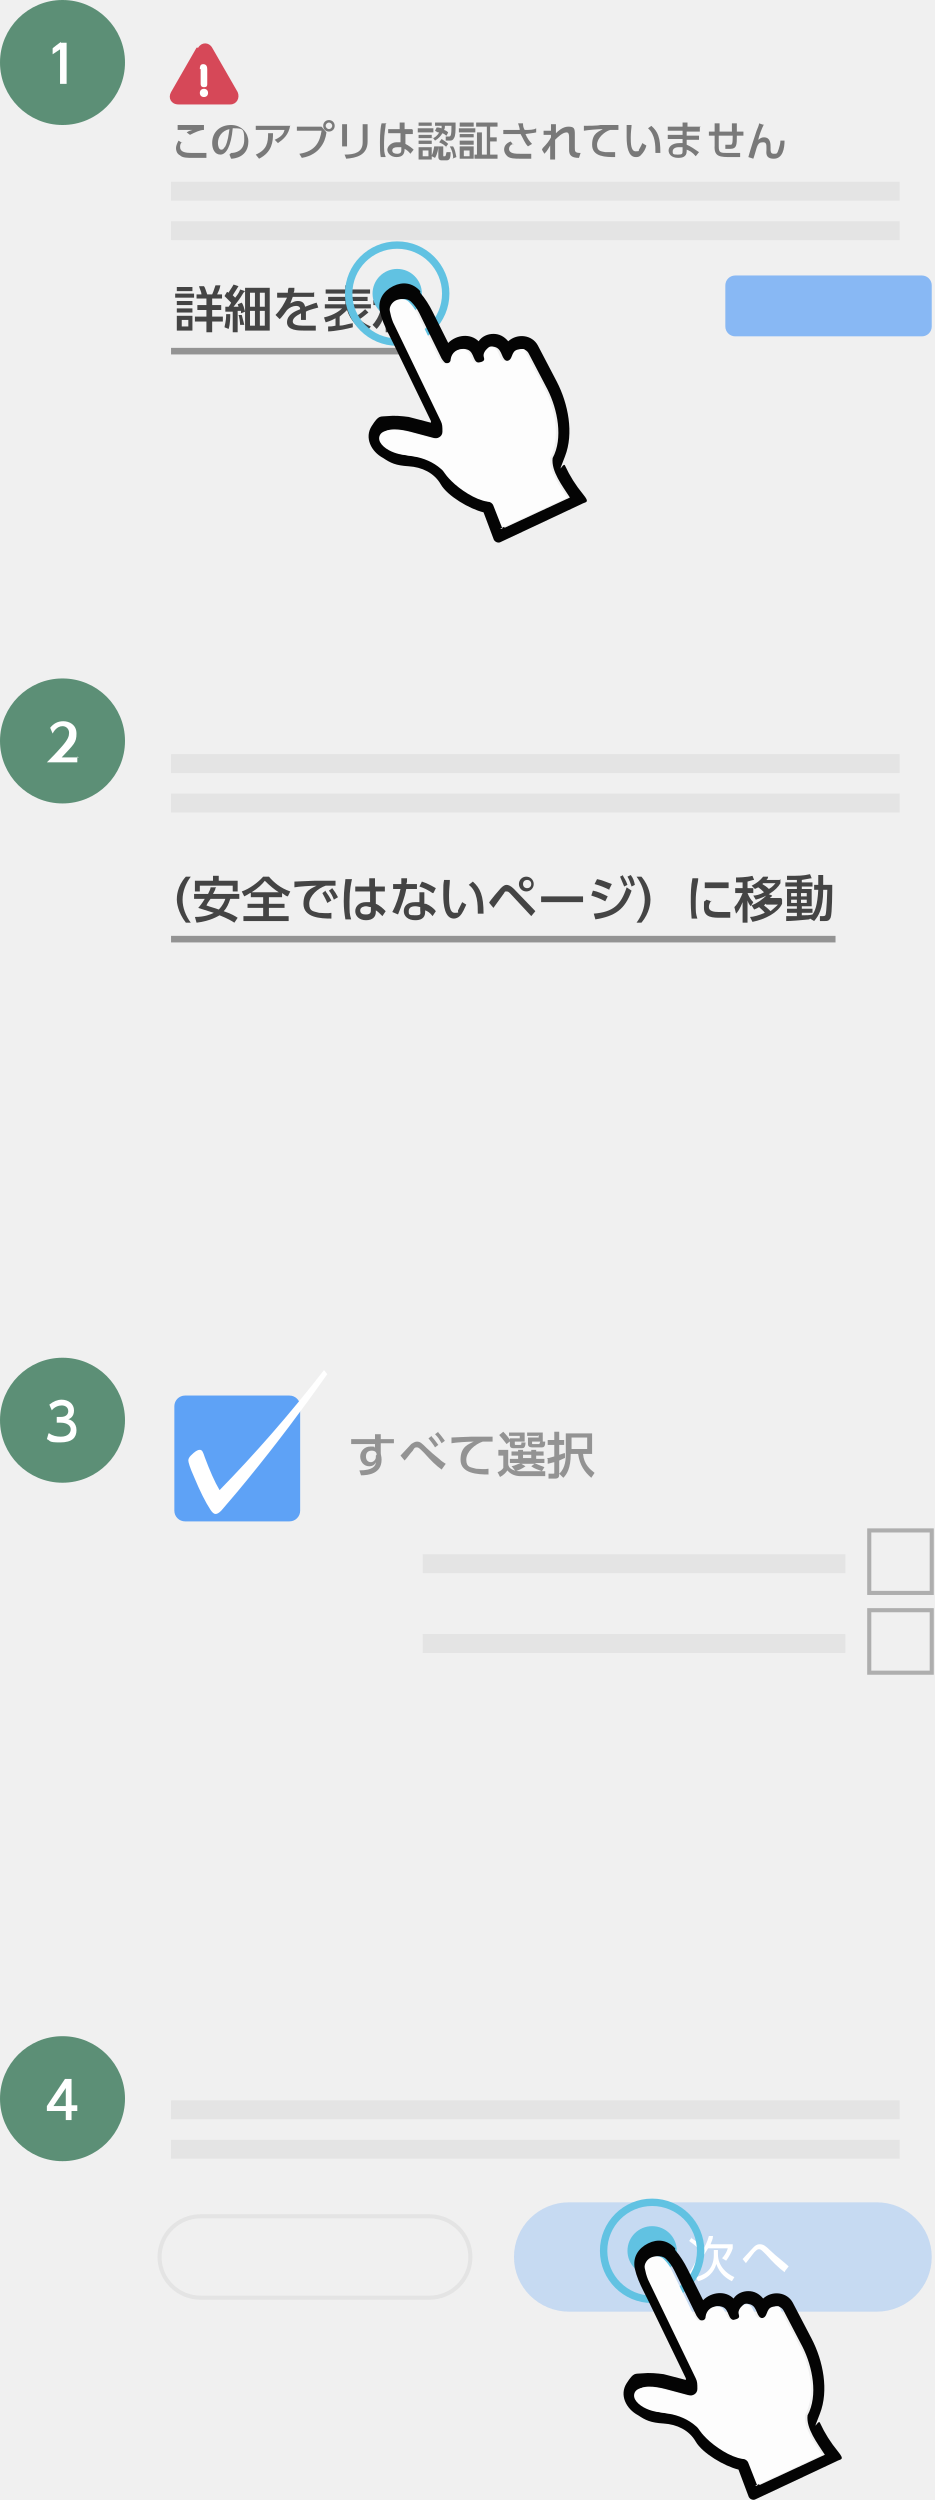
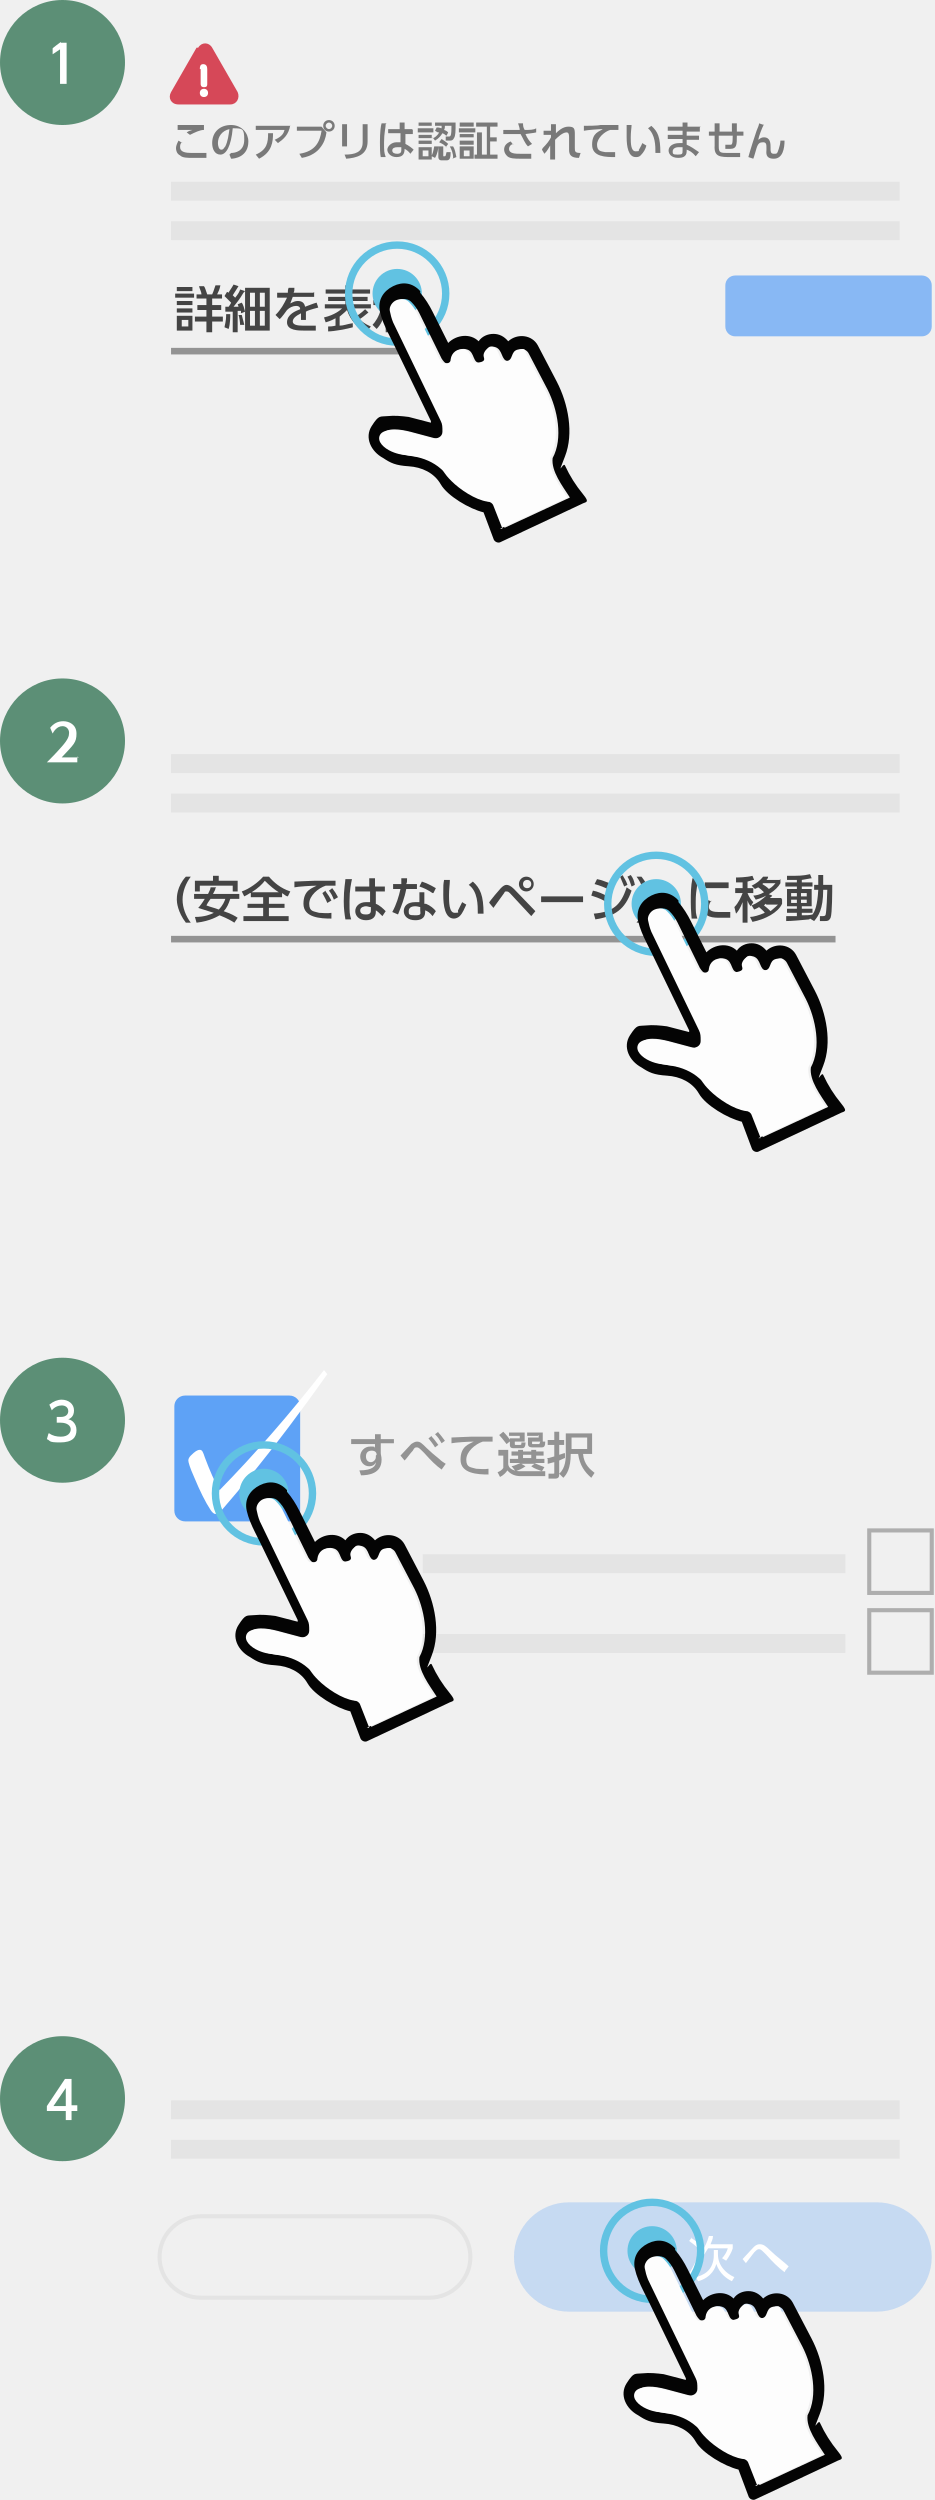
<svg xmlns="http://www.w3.org/2000/svg" id="_レイヤー_1" data-name="レイヤー_1" version="1.1" viewBox="0 0 113.6 304">
  <defs>
    <style>
      .st0 {
        stroke: #61c2e2;
        stroke-width: .9px;
      }

      .st0, .st1, .st2, .st3 {
        fill: none;
        stroke-miterlimit: 10;
      }

      .st1 {
        stroke: #e4e4e4;
      }

      .st1, .st3 {
        stroke-width: .5px;
      }

      .st4 {
        fill: #444;
      }

      .st5 {
        fill: #cb0017;
      }

      .st5, .st6 {
        opacity: .7;
      }

      .st7 {
        fill: #939393;
      }

      .st8 {
        fill: #61c2e2;
      }

      .st9 {
        fill: #e4e4e4;
      }

      .st6, .st10, .st11 {
        fill: #2080f8;
      }

      .st10 {
        opacity: .5;
      }

      .st11 {
        opacity: .2;
      }

      .st12 {
        fill: #797979;
      }

      .st2 {
        stroke: #939393;
        stroke-width: .8px;
      }

      .st13 {
        fill: #fff;
      }

      .st14 {
        fill: #040404;
      }

      .st3 {
        stroke: #aeaeae;
      }

      .st15 {
        fill: #377757;
        opacity: .8;
      }

      .st16 {
        fill: #fdfdfd;
      }
    </style>
  </defs>
  <line class="st2" x1="20.8" y1="42.7" x2="52.4" y2="42.7" />
  <line class="st2" x1="20.8" y1="114.2" x2="101.6" y2="114.2" />
  <g>
    <circle class="st15" cx="7.6" cy="7.6" r="7.6" />
    <path class="st13" d="M7.4,5.2h.7v5h-.8v-4.2l-.9.6v-.7c-.1,0,1-.8,1-.8Z" />
  </g>
  <g>
    <circle class="st15" cx="7.6" cy="90.1" r="7.6" />
    <path class="st13" d="M9.4,92v.7h-3.7c.5-.5,1.1-1.1,1.8-1.9.8-.9.9-1.3.9-1.7s-.3-.8-.8-.8c-.7,0-1.1.7-1.2.9l-.3-.7c.4-.5.9-.8,1.6-.8s1.6.4,1.6,1.5-.3,1.3-1.8,2.9h2.1Z" />
  </g>
  <g>
    <circle class="st15" cx="7.6" cy="172.7" r="7.6" />
    <path class="st13" d="M6,174.3c.4.3.9.4,1.4.4.9,0,1.2-.5,1.2-.9s-.4-.8-1.2-.8h-.5v-.7h.5c.7,0,.9-.4.9-.7,0-.5-.4-.7-.8-.7s-.9.2-1.2.6l-.3-.7c.5-.4,1-.6,1.5-.6.8,0,1.5.5,1.5,1.3s-.5,1-.7,1.1c.3,0,1,.4,1,1.3s-.5,1.5-2,1.5-1.1-.2-1.6-.4l.2-.7Z" />
  </g>
  <g>
    <circle class="st15" cx="7.6" cy="255.2" r="7.6" />
    <path class="st13" d="M8,257.8v-1.1h-2.3v-.6l2.2-3.3h.8v3.2h.7v.7h-.7v1.1h-.7ZM6.5,256.1h1.5v-2.2l-1.5,2.2Z" />
  </g>
  <g>
    <path class="st12" d="M22.1,17.3c-.2.2-.2.4-.2.6,0,.6.7.7,1.4.7s1.4,0,1.8,0v.6c-.4,0-.9,0-1.6,0s-1.3,0-1.6-.3c-.4-.2-.5-.6-.5-.9s.2-.7.3-.9l.5.3ZM24.8,15.8c-.5,0-1.1.3-1.7.6l-.4-.3c.3-.2.4-.2.7-.3-.3,0-1.6,0-1.8,0v-.6c.8,0,3,0,3.2,0v.5Z" />
    <path class="st12" d="M28.1,18.6c.5,0,1.6-.2,1.6-1.6s-.2-1.4-1.4-1.4c-.2,2.2-.8,3.2-1.5,3.2s-1-.7-1-1.4c0-1.4,1-2.2,2.3-2.2s2.1,1,2.1,2c0,1.9-1.7,2.1-2.1,2.1l-.2-.5ZM26.5,17.4c0,.3.1.8.4.8s.3-.2.5-.4c.3-.6.4-1.4.5-2.1-.9.2-1.4.9-1.4,1.7Z" />
    <path class="st12" d="M35.3,15.2c-.2,1.2-.8,1.7-1.5,2.2l-.4-.4c.9-.4,1.1-.8,1.2-1.2h-3.5v-.5h4.2ZM31.1,18.8c1.4-.6,1.5-1.5,1.5-2.6h.6c0,1-.1,2.3-1.7,3.1l-.4-.5Z" />
    <path class="st12" d="M39.1,15.4l.6.7c-.1.7-.3,1.3-.8,1.9-.3.4-1,1-2.2,1.2l-.3-.5c2-.3,2.5-1.5,2.7-2.8h-3v-.5h3ZM40.7,15.3c0,.4-.3.7-.7.7s-.7-.3-.7-.7.3-.7.7-.7.7.3.7.7ZM39.6,15.3c0,.2.2.4.4.4s.4-.2.4-.4-.2-.4-.4-.4-.4.2-.4.4Z" />
    <path class="st12" d="M42.2,17.8h-.6v-2.7h.6v2.7ZM44.7,17.2c0,1.7-1.4,2-2.6,2.1l-.2-.5c1.3,0,2.2-.3,2.2-1.5v-2.2h.6v2.1Z" />
    <path class="st12" d="M46.9,15.1c0,.4-.2,1.1-.2,2.2s0,1.2.2,1.8h-.6c-.1-.5-.1-1.1-.1-1.8,0-1.2.1-2,.2-2.3h.6ZM50.2,15.8v.5h-.9v1.2c.4.2.8.5,1,.7l-.4.5c-.2-.3-.5-.5-.7-.6h0c0,.7-.3,1-1,1s-1.1-.5-1.1-.9.5-.9,1.1-.9.3,0,.5,0v-1.1h-1.5v-.5h1.4v-.8s.6,0,.6,0v.8h.9ZM48.8,17.9c-.1,0-.2,0-.5,0s-.6.1-.6.4.3.4.6.4c.5,0,.5-.3.5-.5v-.3Z" />
    <path class="st12" d="M52.7,15.6v.5h-1.9v-.5h1.9ZM52.5,14.9v.4h-1.6v-.4h1.6ZM52.5,16.4v.4h-1.6v-.4h1.6ZM52.5,17.1v.4h-1.6v-.4h1.6ZM53.3,17.8c0,.3-.1.9-.4,1.4l-.4-.2v.4h-1.6v-1.5h1.6v1c.1-.2.2-.5.3-1.1h.5ZM52.1,18.3h-.7v.7h.7v-.7ZM52.6,16.8c.2,0,.6-.3.8-.7-.2,0-.2,0-.5-.2l.2-.4c.2,0,.3,0,.6.1,0-.2,0-.2,0-.3h-.8v-.4h2.5c0,1.1,0,1.6-.2,1.9-.1.2-.2.3-.5.3h-.5v-.5c0,0,.4,0,.4,0,.2,0,.3-.1.3-1.3h-.8c0,.2,0,.3-.1.5.3.1.4.2.5.3l-.2.4c-.1,0-.2-.2-.5-.3-.2.3-.4.6-.9.9l-.3-.4ZM53.9,17.8v1.1c0,.1,0,.1,0,.1h.2c.1,0,.1-.1.2-.5h.5c0,.7-.1,1-.5,1h-.6c-.3,0-.4-.2-.4-.4v-1.3h.5ZM54.3,17.9c-.1-.1-.4-.4-.9-.6l.3-.4c.3.2.6.4.8.6l-.3.4ZM55.1,19.2c0-.6-.2-1-.4-1.4h.4c.2.3.3.8.4,1.3l-.5.2Z" />
    <path class="st12" d="M57.8,15.6v.5h-2v-.5h2ZM57.6,14.9v.5h-1.7v-.5h1.7ZM57.6,16.3v.4h-1.7v-.4h1.7ZM57.6,17.1v.5h-1.7v-.5h1.7ZM57.6,17.8v1.5h-1.7v-1.5h1.7ZM57.1,18.3h-.7v.7h.7v-.7ZM58.6,16.1v2.7h.6v-3.4h-1.3v-.5h2.6v.5h-.9v1.3h.8v.5h-.8v1.6h.9v.5h-2.8v-.5h.3v-2.7h.5Z" />
    <path class="st12" d="M64.2,17.8c-.4-.4-.6-1-.9-1.5-.2,0-.6,0-.6,0h-1.5s0-.5,0-.5h1.6c.2,0,.3,0,.4,0,0-.2-.1-.5-.2-.8h.6c0,.2,0,.5.2.8.6,0,1.1,0,1.4-.2v.5c-.4.1-.7.1-1.3.2.2.5.5.9.8,1.2l-.5.3ZM62.4,17.5c-.1,0-.5.2-.5.6,0,.6.8.6,1.4.6s1,0,1.3,0v.6c-.2,0-.6,0-1.3,0s-1.4,0-1.7-.4c-.2-.2-.3-.5-.3-.7,0-.5.3-.8.8-1l.3.4Z" />
    <path class="st12" d="M66,18c.5-.5.8-.9,1-1.3v-.3h-.9s0-.5,0-.5h.9v-.8h.6c0,.4,0,.9,0,1.1.2-.2.8-.8,1.5-.8s.8.2.8.9,0,.1,0,.3v.7c0,.1,0,.7,0,.7,0,.4,0,.6.7.6l-.2.6c-1,0-1.2-.4-1.2-1,0-.3,0-.7,0-.8v-.7c0-.2,0-.6-.3-.6-.5,0-1.1.6-1.4.9,0,.3,0,1.2,0,1.4,0,.4,0,.8,0,1h-.6c0-.2,0-1.4,0-1.7-.2.3-.3.6-.7,1l-.3-.5Z" />
    <path class="st12" d="M75.2,15.8c-.2,0-.3,0-.5,0-.2,0-.4,0-.5,0-.7.2-1.6,1-1.6,1.8s.5.8,1,.9c.3,0,.9,0,1.2,0v.6c-1.1,0-2.8,0-2.8-1.5s.9-1.6,1.3-1.9c-.5,0-1.8.1-2.3.2v-.6c.3,0,1.7,0,2-.1.8,0,1.3,0,2.2,0v.6Z" />
    <path class="st12" d="M76.8,15.2c0,.3-.1.8-.1,1.5s0,1.7.6,1.7.3-.1.4-.2c.1-.2.3-.5.4-.8l.5.3c-.1.4-.3.8-.7,1.2-.2.2-.4.2-.6.2-.9,0-1.1-1.3-1.1-2.4s0-1,0-1.5h.6ZM79.7,18.6c0-.9,0-2.2-.9-3l.4-.3c.8.7,1.1,1.4,1.1,3.3h-.6Z" />
    <path class="st12" d="M85.1,15.5v.5h-1.6v.5h1.5v.5h-1.5v.6c.5.2.9.5,1.5.9l-.4.5c-.4-.5-.8-.7-1.1-.8v.2c0,.7-.6.8-1,.8-1,0-1.2-.6-1.2-.9,0-.5.5-.9,1.3-.9s.3,0,.4,0v-.5h-1.8v-.5h1.8v-.5h-1.8v-.5h1.8v-.5h.6v.5h1.6ZM83,17.9c0,0-.2,0-.5,0-.4,0-.7.2-.7.5s0,.4.6.4.6-.1.6-.5v-.3Z" />
    <path class="st12" d="M89,16c0-.6,0-.7,0-1h.6c0,.1,0,.8,0,1h.8s0,.5,0,.5h-.8c0,1.1,0,1.6-.8,1.6s-.3,0-.6,0v-.5c.2,0,.4,0,.6,0s.3,0,.3-1.1h-1.7s0,1.3,0,1.3c0,.8.2.8,1.2.8s1.2,0,1.4,0v.5c-.5,0-.7,0-1.1,0-1.3,0-2.1,0-2-1.4v-1.2s-.7,0-.7,0v-.5s.7,0,.7,0v-1h.6v1s1.7,0,1.7,0Z" />
    <path class="st12" d="M92.9,15.1c-.3.6-.6,1.4-.7,1.9.2-.1.3-.3.7-.3.8,0,.8.8.8,1.2v.2c0,.3,0,.6.4.6s.4,0,.6-.6c.1-.3.2-.7.2-1h.5c0,.9-.2,2.2-1.3,2.2s-.9-.8-.9-1.1v-.2c0-.4,0-.7-.4-.7s-.6.1-.8.7c-.1.3-.3,1.1-.4,1.3l-.6-.2c.3-1.1.7-2.3,1-3.2.2-.5.3-.7.3-.9l.6.2Z" />
  </g>
  <g>
    <path class="st4" d="M23.6,35.7v.5h-2.3v-.5h2.3ZM23.4,34.9v.5h-1.9v-.5h1.9ZM23.4,36.6v.5h-1.9v-.5h1.9ZM23.4,37.5v.5h-1.9v-.5h1.9ZM23.4,38.4v1.8h-1.9v-1.8h1.9ZM22.9,38.9h-.8v.8h.8v-.8ZM25.1,40.4v-1.3h-1.4v-.6h1.4v-.8h-1.1v-.6h1.1v-.8h-1.2v-.5h.6c0-.3-.2-.6-.3-1h.6c.1.1.2.4.4,1h.6c.1-.2.2-.5.4-1.1h.6c-.1.5-.2.7-.4,1.1h.6v.5h-1.2v.8h1.1v.6h-1.1v.8h1.3v.6h-1.3v1.3h-.6Z" />
    <path class="st4" d="M29.6,35.6c-.2.3-.3.6-1.2,1.7.1,0,.5,0,.6,0,0,0,0-.1-.1-.3l.5-.2c.2.3.3.7.4,1.1l-.5.2c0-.1,0-.1,0-.3-.1,0-.1,0-.4,0v2.6h-.6v-2.5c-.1,0-.9,0-.9,0v-.6c.2,0,.3,0,.4,0,0,0,.3-.4.3-.5-.1-.1-.5-.5-.8-.8l.3-.5c0,0,.1,0,.2.1,0-.1.4-.6.6-1l.6.2c-.2.3-.3.5-.7,1.1.2.2.2.2.3.3.4-.5.5-.7.6-1l.6.2ZM27.3,39.8c0-.2.2-.6.2-1.6h.5c0,.3,0,1.2-.2,1.8l-.5-.2ZM29.2,39.6c0-.4-.1-1.1-.2-1.3h.4c0,.1.2.7.3,1.2h-.5ZM32.8,35v5.2h-3v-5.2h3ZM31,35.6h-.6v1.7h.6v-1.7ZM31,37.8h-.6v1.8h.6v-1.8ZM32.2,35.6h-.6v1.7h.6v-1.7ZM32.2,37.8h-.6v1.8h.6v-1.8Z" />
    <path class="st4" d="M38.2,35.5v.6h-2.6c-.1.3-.2.5-.3.8.4-.2.6-.3.9-.3.5,0,.8.2.9.7.3-.1,1-.4,1.4-.5l.2.6c-.8.2-1.4.4-1.5.5,0,.3,0,.6,0,.6,0,.2,0,.3,0,.4h-.6c0-.4,0-.7,0-.8-.6.3-1,.6-1,1s.6.5,1.2.5.9,0,1.6,0v.6c-.4,0-.9,0-1.4,0-.7,0-2.1,0-2.1-1s1.1-1.4,1.6-1.6c0-.2-.1-.4-.5-.4s-.8.2-1.1.5c0,0-.7,1-.9,1.1l-.5-.5c.7-.7,1-1.3,1.4-2.1h-1.2v-.6h1.3c0-.2,0-.4.1-.6h.7c0,.3,0,.4-.1.6h2.4Z" />
    <path class="st4" d="M44.7,40.4c-1.1-.4-2.1-1.4-2.5-2.7-.1.1-.4.4-.9.8v1.1c.5,0,.9-.2,1.6-.3v.5c-.7.2-2.3.5-3,.5v-.6c.2,0,.5,0,.9-.1v-.9c-.2.1-.5.3-1.2.5l-.2-.6c1.3-.3,2-.9,2.2-1.1h-2.1v-.5h2.5v-.4h-2.1v-.5h2.1v-.4h-2.4v-.5h2.4v-.5h.6v.5h2.4v.5h-2.4v.4h2.1v.5h-2.1v.4h2.5v.5h-2.2c0,.1.2.5.5.9,0,0,.5-.3,1-.8l.4.4c-.4.3-.8.7-1.1.8.6.6,1.2.8,1.4.9l-.4.5Z" />
    <path class="st4" d="M46.9,37.7c-.2,1-.6,1.8-1.1,2.3l-.5-.5c.3-.3.8-1,1-1.9h.6ZM45.4,36.5h5.6v.6h-2.5v2.8c0,.3,0,.5-.5.5h-1.1v-.6c0,0,.8,0,.8,0,.2,0,.2,0,.2-.2v-2.5h-2.5v-.6ZM45.7,34.9h4.9v.6h-4.9v-.6ZM50.6,39.9c-.4-.4-.9-1.5-1.2-2.2h.6c.1.4.5,1.1,1,1.8l-.5.5Z" />
  </g>
  <g>
    <path class="st5" d="M23.9,5.8l-3.1,5.4c-.4.7,0,1.5.9,1.5h6.3c.8,0,1.2-.8.9-1.5l-3.1-5.4c-.4-.7-1.3-.7-1.7,0Z" />
    <path class="st13" d="M25.3,11.3c0,.3-.2.5-.5.5s-.5-.2-.5-.5.2-.5.5-.5.5.2.5.5ZM24.3,8.4c0-.2,0-.6.4-.6s.5.3.5.6v1.8c0,.2,0,.4-.4.4s-.4-.3-.4-.4v-1.8Z" />
  </g>
  <rect class="st10" x="88.2" y="33.5" width="25.1" height="7.4" rx="1.2" ry="1.2" />
  <rect class="st6" x="21.2" y="169.7" width="15.3" height="15.3" rx="1.3" ry="1.3" />
  <g>
    <path class="st4" d="M22.6,112.2c-1-1.3-1.1-2.5-1.1-2.8s0-1.6,1.1-2.8h.6c-.6.8-1,1.8-1,2.8s.4,2,1,2.8h-.6Z" />
    <path class="st4" d="M26.2,108c0,.2-.1.3-.3.7h3.2v.6h-1.1c-.2.6-.4,1.1-.8,1.5.9.3,1.4.6,1.7.8l-.4.6c-.3-.2-.8-.5-1.8-.9-.2.1-1.1.7-2.8.9l-.2-.7c1.2,0,1.9-.3,2.3-.5-.4-.1-.9-.3-1.9-.6.2-.2.5-.6.8-1.1h-1.3v-.6h1.7c.2-.4.3-.6.3-.8h.7ZM23.6,107.1h2.3v-.6h.7v.6h2.3v1.3h-.6v-.7h-4v.7h-.6v-1.3ZM25.6,109.3c-.3.4-.4.6-.5.8.5.2,1,.3,1.5.5.5-.5.7-1,.8-1.3h-1.8Z" />
    <path class="st4" d="M30.4,108.6c-.3.2-.5.3-.7.4l-.3-.6c.9-.3,2-1.1,2.6-1.8h.7c.6.7,1.4,1.4,2.6,1.8l-.3.6c-.2,0-.4-.2-.7-.4v.5h-1.6v.8h1.9v.5h-1.9v1h2.4v.6h-5.5v-.6h2.4v-1h-1.9v-.5h1.9v-.8h-1.5v-.5ZM33.9,108.5c-.5-.3-1.1-.8-1.7-1.4-.3.4-.8.9-1.6,1.4h3.3Z" />
    <path class="st4" d="M40.8,107.7c-.2,0-.4,0-.6,0-.3,0-.4,0-.6,0-.9.3-2,1.2-2,2.2s.6.9,1.2,1.1c.4,0,1,.1,1.5,0v.7c-1.3,0-3.4-.1-3.4-1.8s1.1-1.9,1.6-2.2c-.6,0-2.2.1-2.7.2v-.7c.4,0,2-.1,2.4-.1.9,0,1.6,0,2.6,0v.7ZM39.6,108.4c.3.4.5.7.7,1.1l-.5.3c-.2-.5-.4-.8-.6-1.2l.4-.3ZM40.4,108c.3.4.5.7.7,1.1l-.5.3c-.2-.5-.3-.7-.6-1.1l.4-.3Z" />
    <path class="st4" d="M42.8,106.9c-.1.5-.3,1.3-.3,2.7s0,1.5.2,2.2h-.7c-.1-.6-.2-1.3-.2-2.2,0-1.5.2-2.4.2-2.7h.7ZM46.8,107.8v.6h-1.1v1.5c.5.2.9.6,1.2.9l-.4.6c-.3-.3-.6-.6-.8-.7v.2c0,.6-.4,1-1.2,1s-1.3-.5-1.3-1.1.5-1.1,1.3-1.1.4,0,.5,0v-1.3h-1.8v-.6h1.7v-1s.7,0,.7,0v1h1.1ZM45,110.3c-.1,0-.3-.1-.5-.1s-.7.1-.7.5.3.5.7.5c.6,0,.6-.3.6-.6v-.3Z" />
    <path class="st4" d="M50.7,107.5v.6h-1.3c-.2,1.1-.6,2.1-1,3.1l-.7-.3c.5-.9.8-1.9,1-2.8h-.9v-.6h1c0-.3,0-.5,0-.7h.7c0,.4,0,.5-.1.7h1.2ZM51.8,109.9c.5.2,1,.6,1.2.9l-.4.6c-.3-.4-.6-.6-.9-.7v.2c0,.8-.6,1-1.2,1-.9,0-1.4-.5-1.4-1.1s.4-1.1,1.4-1.1.4,0,.5,0v-1.2s.6,0,.6,0v1.4ZM51.1,110.3c-.1,0-.3-.1-.6-.1-.5,0-.8.2-.8.6s0,.5.8.5.6-.2.6-.6v-.4ZM52.6,108.6c-.6-.4-1-.6-1.6-.8l.3-.6c.6.2,1,.4,1.7.8l-.3.6Z" />
    <path class="st4" d="M54.7,107.1c0,.4-.1,1-.1,1.8s0,2.1.7,2.1.3-.1.4-.3c.1-.2.3-.6.5-1l.5.3c-.2.4-.4,1-.8,1.4-.2.2-.5.3-.7.3-1.1,0-1.3-1.6-1.3-2.9s0-1.2.1-1.8h.7ZM58.1,111.1c0-1.1,0-2.7-1.1-3.5l.5-.4c.9.8,1.3,1.7,1.3,3.9h-.7Z" />
    <path class="st4" d="M59.5,109.7c.2-.3,1.2-1.5,1.4-1.7.3-.3.5-.4.7-.4s.5.1.9.5l2.6,2.7-.5.6-2.6-2.8c-.1-.1-.2-.2-.4-.2s-.2,0-.3.2c-.2.3-1.1,1.5-1.3,1.8l-.5-.6ZM64.9,107.5c0,.5-.4.9-.9.9s-.9-.4-.9-.9.4-.9.9-.9.9.4.9.9ZM63.6,107.5c0,.3.2.5.5.5s.5-.2.5-.5-.2-.5-.5-.5-.5.2-.5.5Z" />
    <path class="st4" d="M70.9,109v.7h-5.1v-.7h5.1Z" />
    <path class="st4" d="M73.6,109.6c-.7-.4-1.4-.6-1.7-.7l.2-.6c.6.1,1.2.4,1.8.7l-.3.6ZM72.2,111.1c2.3-.2,3.3-1,4-3.2l.6.4c-.8,2.3-2,3.1-4.4,3.5l-.2-.7ZM74.1,108.2c-.6-.3-1.1-.5-1.8-.7l.3-.6c.6.1,1.2.4,1.8.6l-.3.6ZM75.7,106.4c.2.4.4.6.6,1.2l-.4.2c-.2-.5-.3-.7-.5-1.2l.4-.2ZM76.7,106.4c.3.4.4.7.5,1.2l-.4.2c-.2-.5-.2-.7-.5-1.2l.4-.2Z" />
    <path class="st4" d="M77.4,112.2c.6-.8,1-1.8,1-2.8s-.4-2-1-2.8h.6c1,1.2,1.1,2.4,1.1,2.8s-.1,1.6-1.1,2.8h-.6Z" />
    <path class="st4" d="M84.9,106.9c0,.4-.3,1.2-.3,2.7s0,1.4.2,2.1h-.7c0-.3-.1-.9-.1-2s0-1.9.2-2.9h.7ZM86.5,109.5c-.2.3-.3.5-.3.8,0,.5.6.6,1.2.6s1,0,1.4,0v.7c-.3,0-.7,0-1.1,0-1,0-2.1,0-2.1-1.2s0-.6.3-1l.6.2ZM88.6,107.3v.7h-2.9v-.7h2.9Z" />
    <path class="st4" d="M90.4,107.3c-.2,0-.5,0-.9,0v-.6c.2,0,1.2,0,2-.2l.2.5c-.2,0-.4.1-.8.2v.8h.7v.6h-.7c.2.5.4.8.7,1.1l-.3.5c-.2-.2-.3-.4-.4-.7v2.7h-.6v-2.5c-.3.8-.6,1.2-.8,1.4l-.2-.8c.5-.5.8-1.2,1-1.7h-.9v-.6h.9v-.7ZM95.1,109.4v.5c-.5,1.1-2.1,1.9-3.6,2.2l-.3-.6c.4,0,1.1-.2,1.8-.5-.1-.2-.5-.5-.7-.7-.3.2-.4.2-.6.3l-.3-.5c.7-.3,1.3-.7,2-1.4l.5.2c0,.1-.2.2-.3.3h1.4ZM94.9,106.9v.5c-.5.9-1.8,1.7-3,2l-.3-.5c.3,0,.8-.1,1.3-.4-.2-.2-.4-.4-.7-.6-.2.1-.2.1-.4.2l-.4-.4c.6-.3,1-.6,1.4-1.1h.6c0,.2-.1.3-.2.4h1.6ZM92.8,107.4s0,0-.1.1c.3.2.5.3.8.6.5-.3.6-.5.8-.7h-1.4ZM93.1,109.9c0,0-.1.1-.2.2.4.3.7.6.8.7.5-.4.8-.7.9-.8h-1.4Z" />
    <path class="st4" d="M98.4,111.8c-1.1.1-2.1.2-2.8.2v-.6c.3,0,.7,0,1.3,0v-.4h-1.2v-.5h1.2v-.3h-1.2v-2.1h1.2v-.3h-1.4v-.5h1.4v-.3c-.6,0-.9,0-1.2,0v-.5c1.5,0,1.9,0,2.8-.2l.2.5c-.2,0-.5.1-1.2.2v.3h1.3v.5h-1.3v.3h1.2v2.1h-1.2v.3h1.3v.5h-1.3v.3c.6,0,.9,0,1.3-.1.3-.4.6-1.1.7-3h-.5v-.6h.5v-1.2h.6v1.2h1.1c0,.7,0,3.5-.2,4-.2.4-.4.4-.7.4h-.6v-.6c-.1,0,.4,0,.4,0,.2,0,.3-.1.3-.2.1-.3.2-2.6.2-3h-.5c0,2.4-.6,3.2-1.1,3.8l-.5-.3ZM96.2,108.6v.4h.7v-.4h-.7ZM96.2,109.4v.4h.7v-.4h-.7ZM97.4,108.6v.4h.7v-.4h-.7ZM97.4,109.4v.4h.7v-.4h-.7Z" />
  </g>
  <g>
    <path class="st7" d="M47.9,174.9v.6h-1.6v1.2c0,.2.1.4.1.8,0,1.7-1.6,1.9-2.5,1.9l-.2-.6c1.7,0,2-.6,2-1-.1.3-.4.5-.8.5-.7,0-1.1-.6-1.1-1.2s.5-1.2,1.2-1.2.5,0,.6.2v-.5h-2.9v-.6h2.9v-.6s.7,0,.7,0v.6h1.6ZM45.8,176.9c0-.3-.2-.5-.6-.5s-.7.2-.7.7.3.7.6.7.6-.3.6-.6v-.2Z" />
    <path class="st7" d="M53.7,178.7c-.7-.5-1.3-1.1-2.1-2-.6-.6-.7-.7-.9-.7s-.3,0-.5.4c-.3.3-.7.9-1,1.2l-.5-.6c.2-.2,1.1-1.2,1.3-1.4.3-.2.5-.3.7-.3.4,0,.6.2,1.2.8.3.3,1.1,1,1.5,1.3.3.3.5.4.8.6l-.5.7ZM52.5,174.7c.3.3.5.6.8,1l-.4.3c-.3-.5-.5-.7-.8-1.1l.4-.3ZM53.3,174.2c.3.3.5.6.8,1l-.4.3c-.3-.5-.4-.7-.8-1.1l.4-.3Z" />
    <path class="st7" d="M59.9,175.3c-.2,0-.4,0-.6,0-.3,0-.5,0-.6,0-.9.3-2,1.2-2,2.2s.6.9,1.2,1.1c.4,0,1,.1,1.5,0v.7c-1.3,0-3.4-.1-3.4-1.8s1.1-1.9,1.6-2.2c-.6,0-2.2.1-2.7.2v-.7c.3,0,2-.1,2.4-.1.9,0,1.6,0,2.6,0v.7Z" />
    <path class="st7" d="M60.6,176.3h1.2v1.7c0,.2.1.5.5.7.4.2.7.2,1.1.2h2.9v.6h-3c-.6,0-1.2-.2-1.6-.7-.2.3-.5.6-.9.8l-.3-.6c.2,0,.6-.3.7-.5v-1.5h-.6v-.6ZM61.2,174.1c.4.4.7.8.9,1.1l-.5.4c-.3-.4-.7-.9-.9-1.1l.5-.4ZM62,174.2h1.8v1.1h-1.2v.3c0,.1,0,.1.1.1h.5c.2,0,.2,0,.2-.3h.5c0,.6-.2.7-.4.7h-1.1c-.4,0-.4-.3-.4-.4v-.8h1.2v-.3h-1.3v-.4ZM62.2,178.3c.5-.1.8-.3,1.1-.4h-1.3v-.5h1v-.4h-.8v-.5h.8v-.2h.6v.2h1v-.2h.6v.2h.9v.5h-.9v.4h1v.5h-1.2c.6.3.7.3,1.2.5l-.3.5c-.5-.2-.9-.3-1.3-.6l.4-.3h-1.6l.5.3c-.4.3-.9.5-1.2.6l-.4-.5ZM63.6,176.9v.4h1v-.4h-1ZM65.4,174.6h-1.3v-.4h1.9v1.1h-1.3v.2c0,.1,0,.1.1.1h.7c.1,0,.1,0,.2-.3h.6c0,.5-.1.7-.4.7h-1.2c-.1,0-.5,0-.5-.4v-.8h1.3v-.3Z" />
    <path class="st7" d="M66.5,177.3c.2,0,.3,0,.9-.2v-1.4h-.8v-.6h.8v-1h.6v1h.6v.6h-.6v1.2c.4-.1.5-.2.7-.2v.6c-.1,0-.2.1-.7.3v1.7c0,.3-.1.5-.5.5h-.8v-.6c0,0,.5,0,.5,0,.2,0,.2,0,.2-.1v-1.3c-.1,0-.7.2-.8.2v-.6ZM72,174.3v2.5h-1.1c.1,1.3.9,1.9,1.4,2.3l-.4.6c-.8-.7-1.4-1.5-1.6-2.9h-.9c0,1.8-.5,2.5-.9,2.9l-.5-.5c.8-.7.8-1.9.8-2.4v-2.5h3.1ZM69.5,174.8v1.4h1.9v-1.4h-1.9Z" />
  </g>
  <path class="st13" d="M39.8,167.1c-2.9,4.1-6.1,8.4-9.7,12.8-1.7,2.1-2.8,3.3-3.2,3.8-.3.3-.5.4-.7.4s-.4-.2-.6-.5c-.6-.9-1.3-2.3-2-4-.5-1.1-.7-1.8-.7-2s.1-.4.3-.6c.5-.5.8-.7,1.1-.7s.4.3.6.9c.6,1.6,1.2,3,1.8,4,4.3-4.4,8.5-9.2,12.7-14.6l.4.5Z" />
  <rect class="st9" x="20.8" y="22.1" width="88.6" height="2.3" />
  <rect class="st9" x="20.8" y="26.9" width="88.6" height="2.3" />
  <rect class="st9" x="20.8" y="91.7" width="88.6" height="2.3" />
  <rect class="st9" x="20.8" y="96.5" width="88.6" height="2.3" />
  <rect class="st9" x="20.8" y="255.4" width="88.6" height="2.3" />
  <rect class="st9" x="20.8" y="260.2" width="88.6" height="2.3" />
  <rect class="st9" x="51.4" y="189" width="51.4" height="2.3" />
  <rect class="st9" x="51.4" y="198.7" width="51.4" height="2.3" />
  <rect class="st3" x="105.7" y="186.1" width="7.6" height="7.6" />
  <rect class="st3" x="105.7" y="195.8" width="7.6" height="7.6" />
  <rect class="st1" x="19.4" y="269.5" width="37.8" height="9.9" rx="5" ry="5" />
  <rect class="st11" x="62.5" y="267.8" width="50.8" height="13.3" rx="6.7" ry="6.7" />
  <g>
    <path class="st13" d="M83.6,276.7c.4-.5.7-1.1,1.1-1.9l.4.3c-.2.6-.7,1.5-1.1,2.1l-.4-.4ZM84,272.1c.3.2.8.5,1.2.9l-.3.4c-.3-.3-.8-.7-1.1-.9l.3-.4ZM87.3,273.6v.5c0,1.5,1.1,2.4,2,2.8l-.3.5c-.6-.3-1.5-.9-1.9-2.1-.1.4-.5,1.6-2.2,2.1l-.3-.5c.8-.2,2.2-.7,2.2-2.7v-.6h.5ZM84.9,274.2c.2-.2.9-.8,1.3-2.3h.5c0,.4-.2.7-.3,1h2.7v.5c-.1.4-.5,1.1-.8,1.5l-.5-.3c.3-.3.6-.8.7-1.2h-2.4c-.2.3-.5.9-.9,1.2l-.4-.3Z" />
    <path class="st13" d="M95.4,276.3c-.8-.6-1.5-1.3-2.2-2.1-.6-.6-.7-.7-.9-.7s-.3.1-.6.4c0,0-.7.9-1,1.3l-.4-.5c.2-.2,1.1-1.2,1.3-1.4.2-.2.4-.4.8-.4s.7.2,1.2.7c.3.3,1.1,1,1.5,1.3.5.4.7.6.8.7l-.4.5Z" />
  </g>
  <g>
    <circle class="st0" cx="48.3" cy="35.7" r="5.9" />
    <circle class="st8" cx="48.3" cy="35.7" r="3" />
    <g id="EDMP0u">
      <g>
        <path class="st14" d="M51.1,35.6c.6.7,1.1,1.5,1.5,2.3l.7,1.4,1.2,2.4c1-1,2.7-1.2,3.7-.2.4-.6,1.1-.9,1.8-.9s1.3.3,1.8.9c1.1-1,2.9-.8,3.6.5l2.3,4.4c1.4,2.7,2.1,6.3,1,9.1s-.2.6,0,1.1c.6,1.3,1.3,2.4,2.2,3.5s.3.9-.2,1.2l-9.8,4.6c-.3.2-.8,0-.9-.4l-1.2-3.2c-1.7-.4-4.4-2-5.2-3.4s-2.3-2.1-3.9-2.2-2.2-.4-3.1-1c-1.5-.8-2.3-2.5-1.4-3.9s1-1.1,1.9-1.2,1.8,0,2.6.1l2.7.7v-.2c0,0-4.5-9.3-4.5-9.3l-.7-1.4c-.4-.8-.8-1.7-1-2.6-.3-1.4.4-2.5,1.6-3.1s2.4-.4,3.3.6ZM61.1,64.3l8.2-3.8c-.9-1.4-2.3-3.2-2.1-4.8,1.3-2.4.6-5.9-.6-8.3l-2.3-4.4c-.2-.4-.6-.6-1-.5-1,.2-.6,1.4-1.5,1.4s-.6-1.4-1.6-1.7-1,.4-1.1,1-.2.9-.6.9c-1.1.2-.7-1.3-1.7-1.6s-1.5.4-1.7,1.2-.4.5-.7.5-.5-.3-.7-.6l-2.7-5.5c-.3-.6-.6-1-1-1.4s-1-.4-1.5-.2-.9.7-.8,1.3.2,1,.4,1.4l5.8,12c.2.4.3.9.2,1.3s-.7,1-1.2.8l-3-.8c-1.2-.3-3-.6-3.4.4s.5,1.6,1.4,2,1.7.5,2.7.6,2.4.7,3.3,1.5.8,1,1.3,1.5c1,1.1,2.9,2.3,4.4,2.5.3,0,.6.2.7.5l1.1,2.8ZM52.5,51.5h0c0,.1,0,0,0,0Z" />
        <path class="st16" d="M61.1,64.3l-1.1-2.8c-.1-.3-.4-.5-.7-.5-1.5-.2-3.4-1.5-4.4-2.5s-.8-1.1-1.3-1.5c-.9-.8-2.1-1.3-3.3-1.5s-1.8-.2-2.7-.6-1.8-1.2-1.4-2,2.2-.7,3.4-.4l3,.8c.6.1,1.2-.2,1.2-.8s0-.9-.2-1.3l-5.8-12c-.2-.5-.3-.9-.4-1.4s.3-1.1.8-1.3,1.1-.2,1.5.2.8.9,1,1.4l2.7,5.5c.2.3.3.6.7.6s.7-.1.7-.5c.1-.8.8-1.4,1.7-1.2s.7,1.8,1.7,1.6.6-.5.6-.9.5-1.1,1.1-1c1,.3.6,1.7,1.6,1.7s.5-1.2,1.5-1.4.8.1,1,.5l2.3,4.4c1.2,2.4,1.9,5.8.6,8.3-.2,1.6,1.2,3.4,2.1,4.8l-8.2,3.8Z" />
      </g>
    </g>
  </g>
  <g>
+     <circle class="st0" cx="79.8" cy="109.9" r="5.9" />
+     <circle class="st8" cx="79.8" cy="109.9" r="3" />
+     <g id="EDMP0u1" data-name="EDMP0u">
+       <g>
+         <path class="st14" d="M82.5,109.7c.6.7,1.1,1.5,1.5,2.3l.7,1.4,1.2,2.4c1-1,2.7-1.2,3.7-.2.4-.6,1.1-.9,1.8-.9s1.3.3,1.8.9c1.1-1,2.9-.8,3.6.5l2.3,4.4c1.4,2.7,2.1,6.3,1,9.1s-.2.6,0,1.1c.6,1.3,1.3,2.4,2.2,3.5s.3.9-.2,1.2l-9.8,4.6c-.3.2-.8,0-.9-.4l-1.2-3.2c-1.7-.4-4.4-2-5.2-3.4s-2.3-2.1-3.9-2.2-2.2-.4-3.1-1c-1.5-.8-2.3-2.5-1.4-3.9s1-1.1,1.9-1.2,1.8,0,2.6.1l2.7.7v-.2c0,0-4.5-9.3-4.5-9.3l-.7-1.4c-.4-.8-.8-1.7-1-2.6-.3-1.4.4-2.5,1.6-3.1s2.4-.4,3.3.6ZM92.5,138.4l8.2-3.8c-.9-1.4-2.3-3.2-2.1-4.8,1.3-2.4.6-5.9-.6-8.3l-2.3-4.4c-.2-.4-.6-.6-1-.5-1,.2-.6,1.4-1.5,1.4s-.6-1.4-1.6-1.7-1,.4-1.1,1-.2.9-.6.9c-1.1.2-.7-1.3-1.7-1.6s-1.5.4-1.7,1.2-.4.5-.7.5-.5-.3-.7-.6l-2.7-5.5c-.3-.6-.6-1-1-1.4s-1-.4-1.5-.2-.9.7-.8,1.3.2,1,.4,1.4l5.8,12c.2.4.3.9.2,1.3s-.7,1-1.2.8l-3-.8c-1.2-.3-3-.6-3.4.4s.5,1.6,1.4,2,1.7.5,2.7.6,2.4.7,3.3,1.5.8,1,1.3,1.5c1,1.1,2.9,2.3,4.4,2.5.3,0,.6.2.7.5l1.1,2.8ZM83.9,125.6h0c0,.1,0,0,0,0Z" />
+         <path class="st16" d="M92.5,138.4l-1.1-2.8c-.1-.3-.4-.5-.7-.5-1.5-.2-3.4-1.5-4.4-2.5s-.8-1.1-1.3-1.5c-.9-.8-2.1-1.3-3.3-1.5s-1.8-.2-2.7-.6-1.8-1.2-1.4-2,2.2-.7,3.4-.4l3,.8c.6.1,1.2-.2,1.2-.8s0-.9-.2-1.3l-5.8-12c-.2-.5-.3-.9-.4-1.4s.3-1.1.8-1.3,1.1-.2,1.5.2.8.9,1,1.4l2.7,5.5c.2.3.3.6.7.6s.7-.1.7-.5c.1-.8.8-1.4,1.7-1.2s.7,1.8,1.7,1.6.6-.5.6-.9.5-1.1,1.1-1c1,.3.6,1.7,1.6,1.7s.5-1.2,1.5-1.4.8.1,1,.5l2.3,4.4c1.2,2.4,1.9,5.8.6,8.3-.2,1.6,1.2,3.4,2.1,4.8l-8.2,3.8Z" />
+       </g>
+     </g>
+   </g>
+   <g>
+     <circle class="st0" cx="32.1" cy="181.6" r="5.9" />
+     <circle class="st8" cx="32.1" cy="181.6" r="3" />
+     <g id="EDMP0u2" data-name="EDMP0u">
+       <g>
+         <path class="st14" d="M34.9,181.4c.6.7,1.1,1.5,1.5,2.3l.7,1.4,1.2,2.4c1-1,2.7-1.2,3.7-.2.4-.6,1.1-.9,1.8-.9s1.3.3,1.8.9c1.1-1,2.9-.8,3.6.5l2.3,4.4c1.4,2.7,2.1,6.3,1,9.1s-.2.6,0,1.1c.6,1.3,1.3,2.4,2.2,3.5s.3.9-.2,1.2l-9.8,4.6c-.3.2-.8,0-.9-.4l-1.2-3.2c-1.7-.4-4.4-2-5.2-3.4s-2.3-2.1-3.9-2.2-2.2-.4-3.1-1c-1.5-.8-2.3-2.5-1.4-3.9s1-1.1,1.9-1.2,1.8,0,2.6.1l2.7.7v-.2c0,0-4.5-9.3-4.5-9.3l-.7-1.4c-.4-.8-.8-1.7-1-2.6-.3-1.4.4-2.5,1.6-3.1s2.4-.4,3.3.6ZM44.9,210.1l8.2-3.8c-.9-1.4-2.3-3.2-2.1-4.8,1.3-2.4.6-5.9-.6-8.3l-2.3-4.4c-.2-.4-.6-.6-1-.5-1,.2-.6,1.4-1.5,1.4s-.6-1.4-1.6-1.7-1,.4-1.1,1-.2.9-.6.9c-1.1.2-.7-1.3-1.7-1.6s-1.5.4-1.7,1.2-.4.5-.7.5-.5-.3-.7-.6l-2.7-5.5c-.3-.6-.6-1-1-1.4s-1-.4-1.5-.2-.9.7-.8,1.3.2,1,.4,1.4l5.8,12c.2.4.3.9.2,1.3s-.7,1-1.2.8l-3-.8c-1.2-.3-3-.6-3.4.4s.5,1.6,1.4,2,1.7.5,2.7.6,2.4.7,3.3,1.5.8,1,1.3,1.5c1,1.1,2.9,2.3,4.4,2.5.3,0,.6.2.7.5l1.1,2.8ZM36.2,197.3h0c0,.1,0,0,0,0Z" />
+         <path class="st16" d="M44.9,210.1l-1.1-2.8c-.1-.3-.4-.5-.7-.5-1.5-.2-3.4-1.5-4.4-2.5s-.8-1.1-1.3-1.5c-.9-.8-2.1-1.3-3.3-1.5s-1.8-.2-2.7-.6-1.8-1.2-1.4-2,2.2-.7,3.4-.4l3,.8c.6.1,1.2-.2,1.2-.8s0-.9-.2-1.3l-5.8-12c-.2-.5-.3-.9-.4-1.4s.3-1.1.8-1.3,1.1-.2,1.5.2.8.9,1,1.4l2.7,5.5c.2.3.3.6.7.6s.7-.1.7-.5c.1-.8.8-1.4,1.7-1.2s.7,1.8,1.7,1.6.6-.5.6-.9.5-1.1,1.1-1c1,.3.6,1.7,1.6,1.7s.5-1.2,1.5-1.4.8.1,1,.5l2.3,4.4c1.2,2.4,1.9,5.8.6,8.3-.2,1.6,1.2,3.4,2.1,4.8l-8.2,3.8Z" />
+       </g>
+     </g>
+   </g>
+   <g>
    <circle class="st0" cx="79.3" cy="273.7" r="5.9" />
    <circle class="st8" cx="79.3" cy="273.7" r="3" />
-     <g id="EDMP0u1" data-name="EDMP0u">
+     <g id="EDMP0u3" data-name="EDMP0u">
      <g>
        <path class="st14" d="M82.1,273.6c.6.7,1.1,1.5,1.5,2.3l.7,1.4,1.2,2.4c1-1,2.7-1.2,3.7-.2.4-.6,1.1-.9,1.8-.9s1.3.3,1.8.9c1.1-1,2.9-.8,3.6.5l2.3,4.4c1.4,2.7,2.1,6.3,1,9.1s-.2.6,0,1.1c.6,1.3,1.3,2.4,2.2,3.5s.3.9-.2,1.2l-9.8,4.6c-.3.2-.8,0-.9-.4l-1.2-3.2c-1.7-.4-4.4-2-5.2-3.4s-2.3-2.1-3.9-2.2-2.2-.4-3.1-1c-1.5-.8-2.3-2.5-1.4-3.9s1-1.1,1.9-1.2,1.8,0,2.6.1l2.7.7v-.2c0,0-4.5-9.3-4.5-9.3l-.7-1.4c-.4-.8-.8-1.7-1-2.6-.3-1.4.4-2.5,1.6-3.1s2.4-.4,3.3.6ZM92.1,302.3l8.2-3.8c-.9-1.4-2.3-3.2-2.1-4.8,1.3-2.4.6-5.9-.6-8.3l-2.3-4.4c-.2-.4-.6-.6-1-.5-1,.2-.6,1.4-1.5,1.4s-.6-1.4-1.6-1.7-1,.4-1.1,1-.2.9-.6.9c-1.1.2-.7-1.3-1.7-1.6s-1.5.4-1.7,1.2-.4.5-.7.5-.5-.3-.7-.6l-2.7-5.5c-.3-.6-.6-1-1-1.4s-1-.4-1.5-.2-.9.7-.8,1.3.2,1,.4,1.4l5.8,12c.2.4.3.9.2,1.3s-.7,1-1.2.8l-3-.8c-1.2-.3-3-.6-3.4.4s.5,1.6,1.4,2,1.7.5,2.7.6,2.4.7,3.3,1.5.8,1,1.3,1.5c1,1.1,2.9,2.3,4.4,2.5.3,0,.6.2.7.5l1.1,2.8ZM83.5,289.5h0c0,.1,0,0,0,0Z" />
        <path class="st16" d="M92.1,302.3l-1.1-2.8c-.1-.3-.4-.5-.7-.5-1.5-.2-3.4-1.5-4.4-2.5s-.8-1.1-1.3-1.5c-.9-.8-2.1-1.3-3.3-1.5s-1.8-.2-2.7-.6-1.8-1.2-1.4-2,2.2-.7,3.4-.4l3,.8c.6.1,1.2-.2,1.2-.8s0-.9-.2-1.3l-5.8-12c-.2-.5-.3-.9-.4-1.4s.3-1.1.8-1.3,1.1-.2,1.5.2.8.9,1,1.4l2.7,5.5c.2.3.3.6.7.6s.7-.1.7-.5c.1-.8.8-1.4,1.7-1.2s.7,1.8,1.7,1.6.6-.5.6-.9.5-1.1,1.1-1c1,.3.6,1.7,1.6,1.7s.5-1.2,1.5-1.4.8.1,1,.5l2.3,4.4c1.2,2.4,1.9,5.8.6,8.3-.2,1.6,1.2,3.4,2.1,4.8l-8.2,3.8Z" />
      </g>
    </g>
  </g>
</svg>
